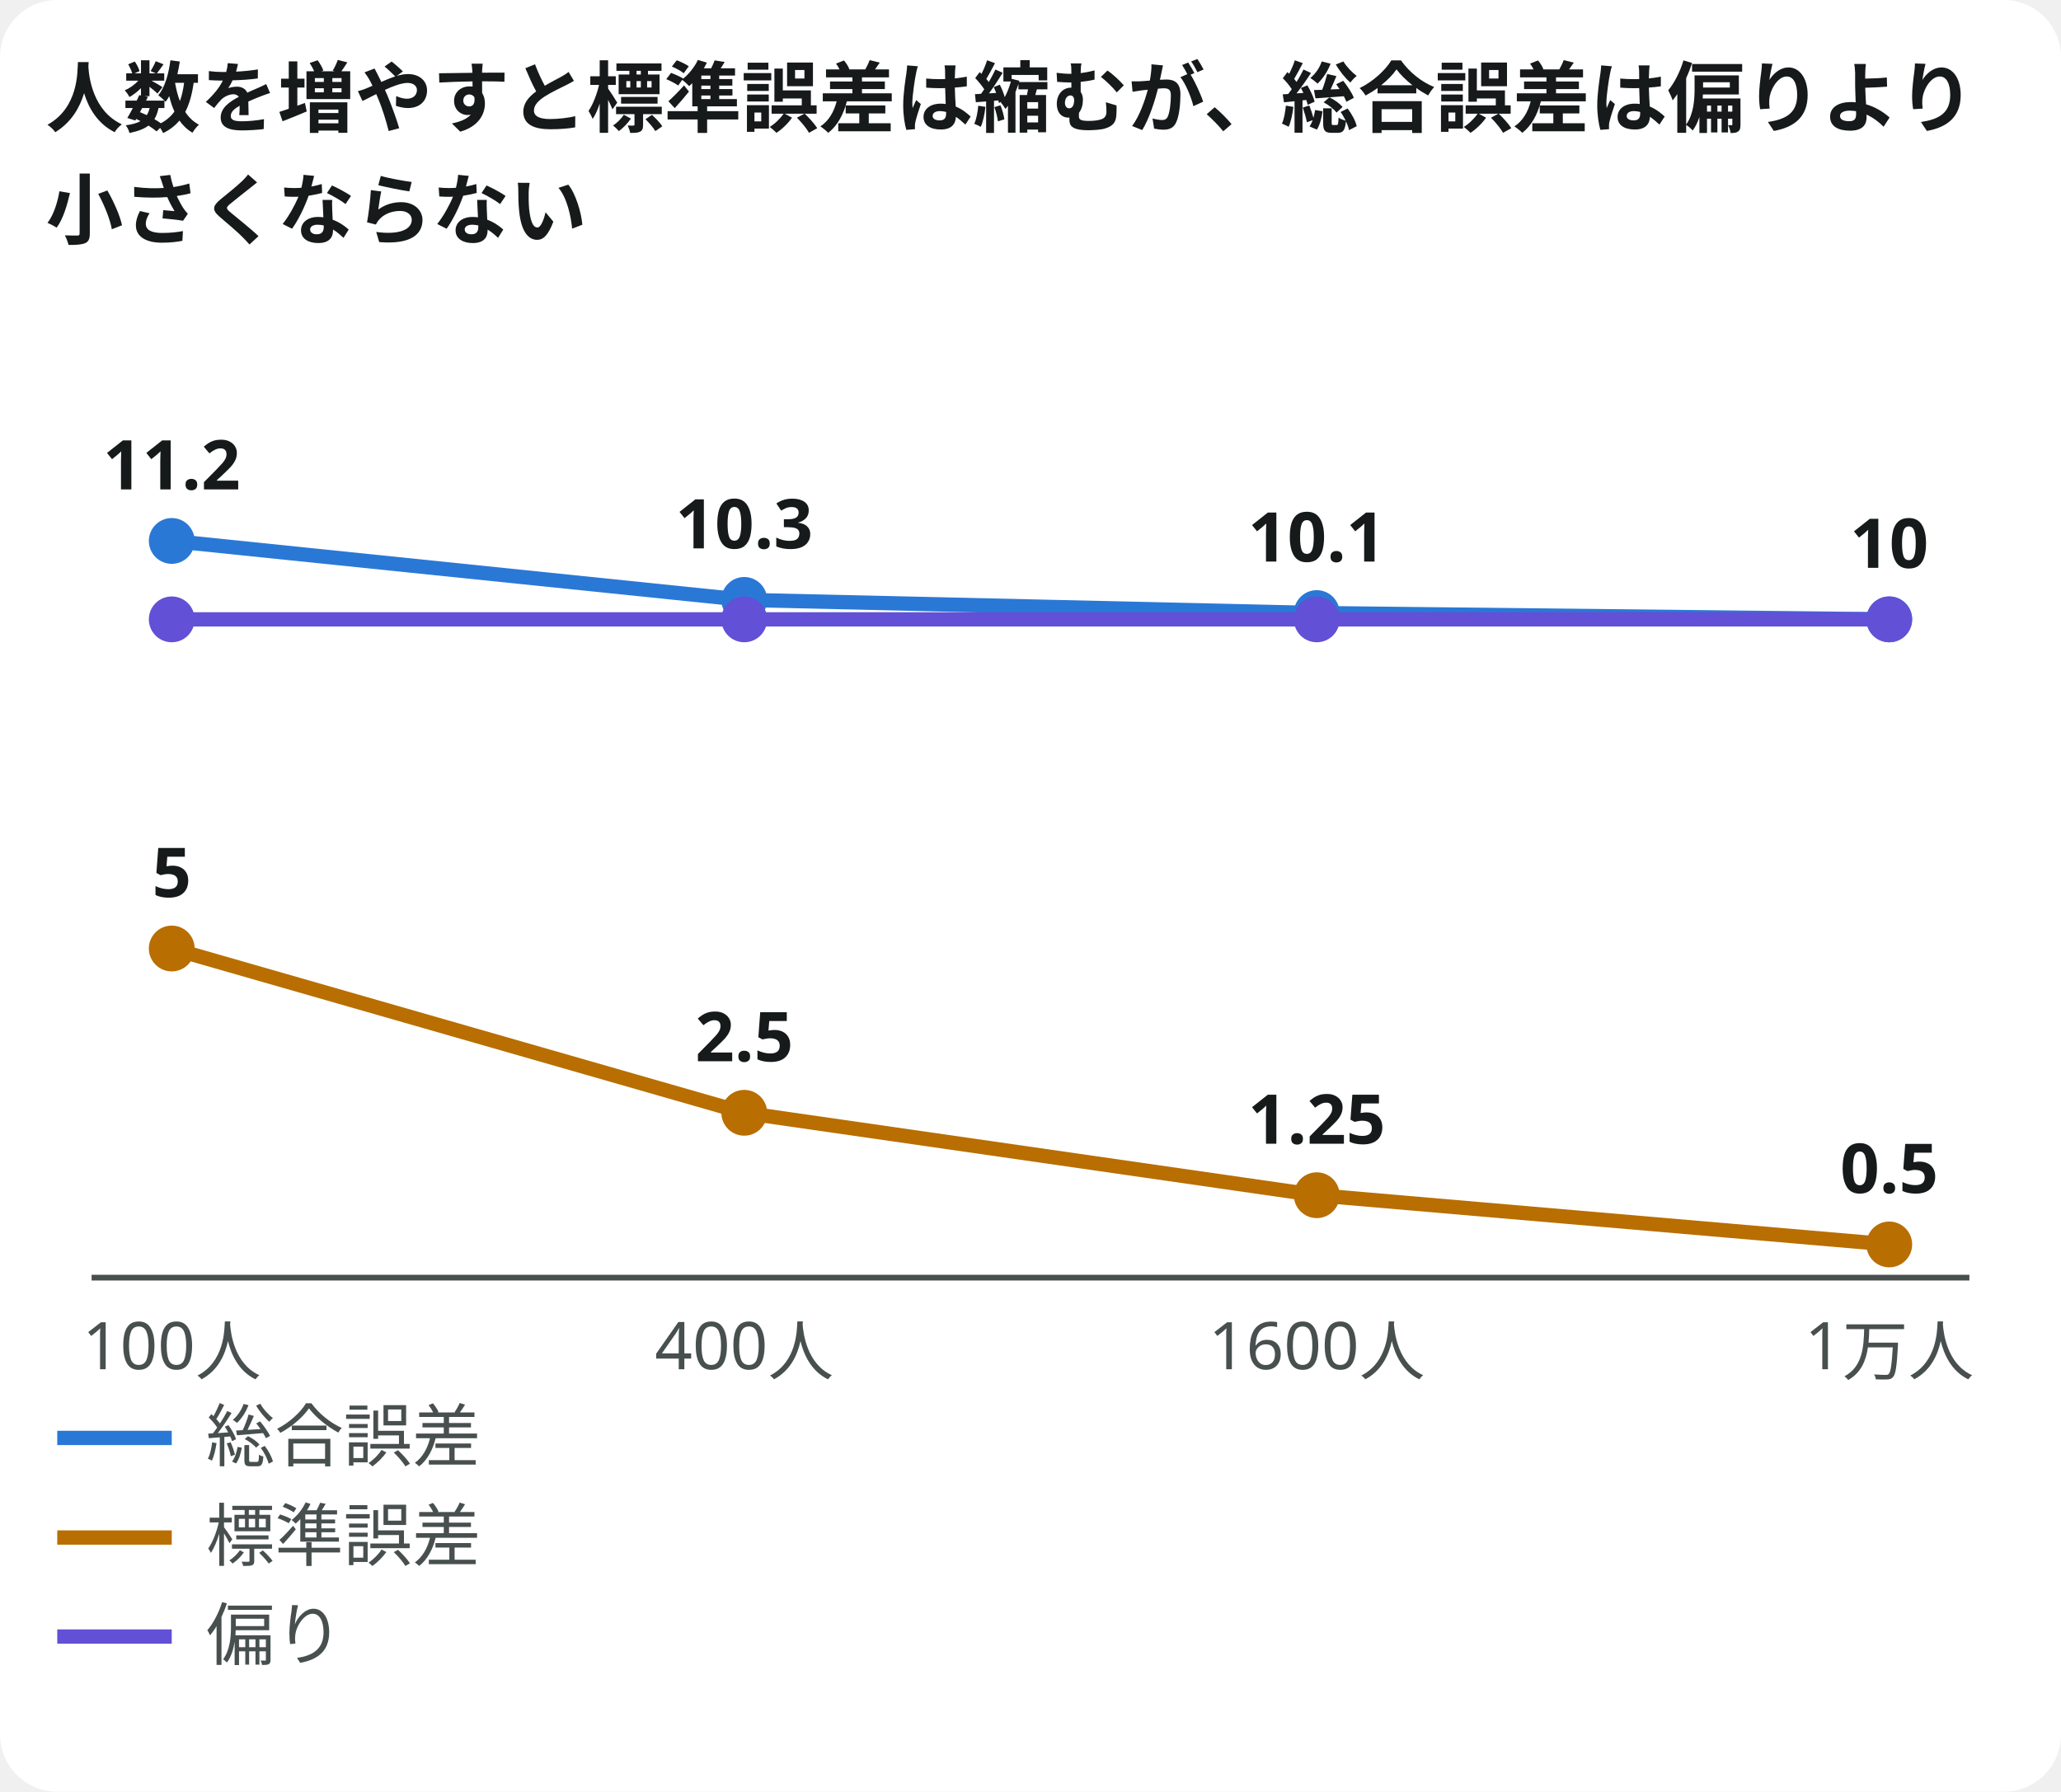
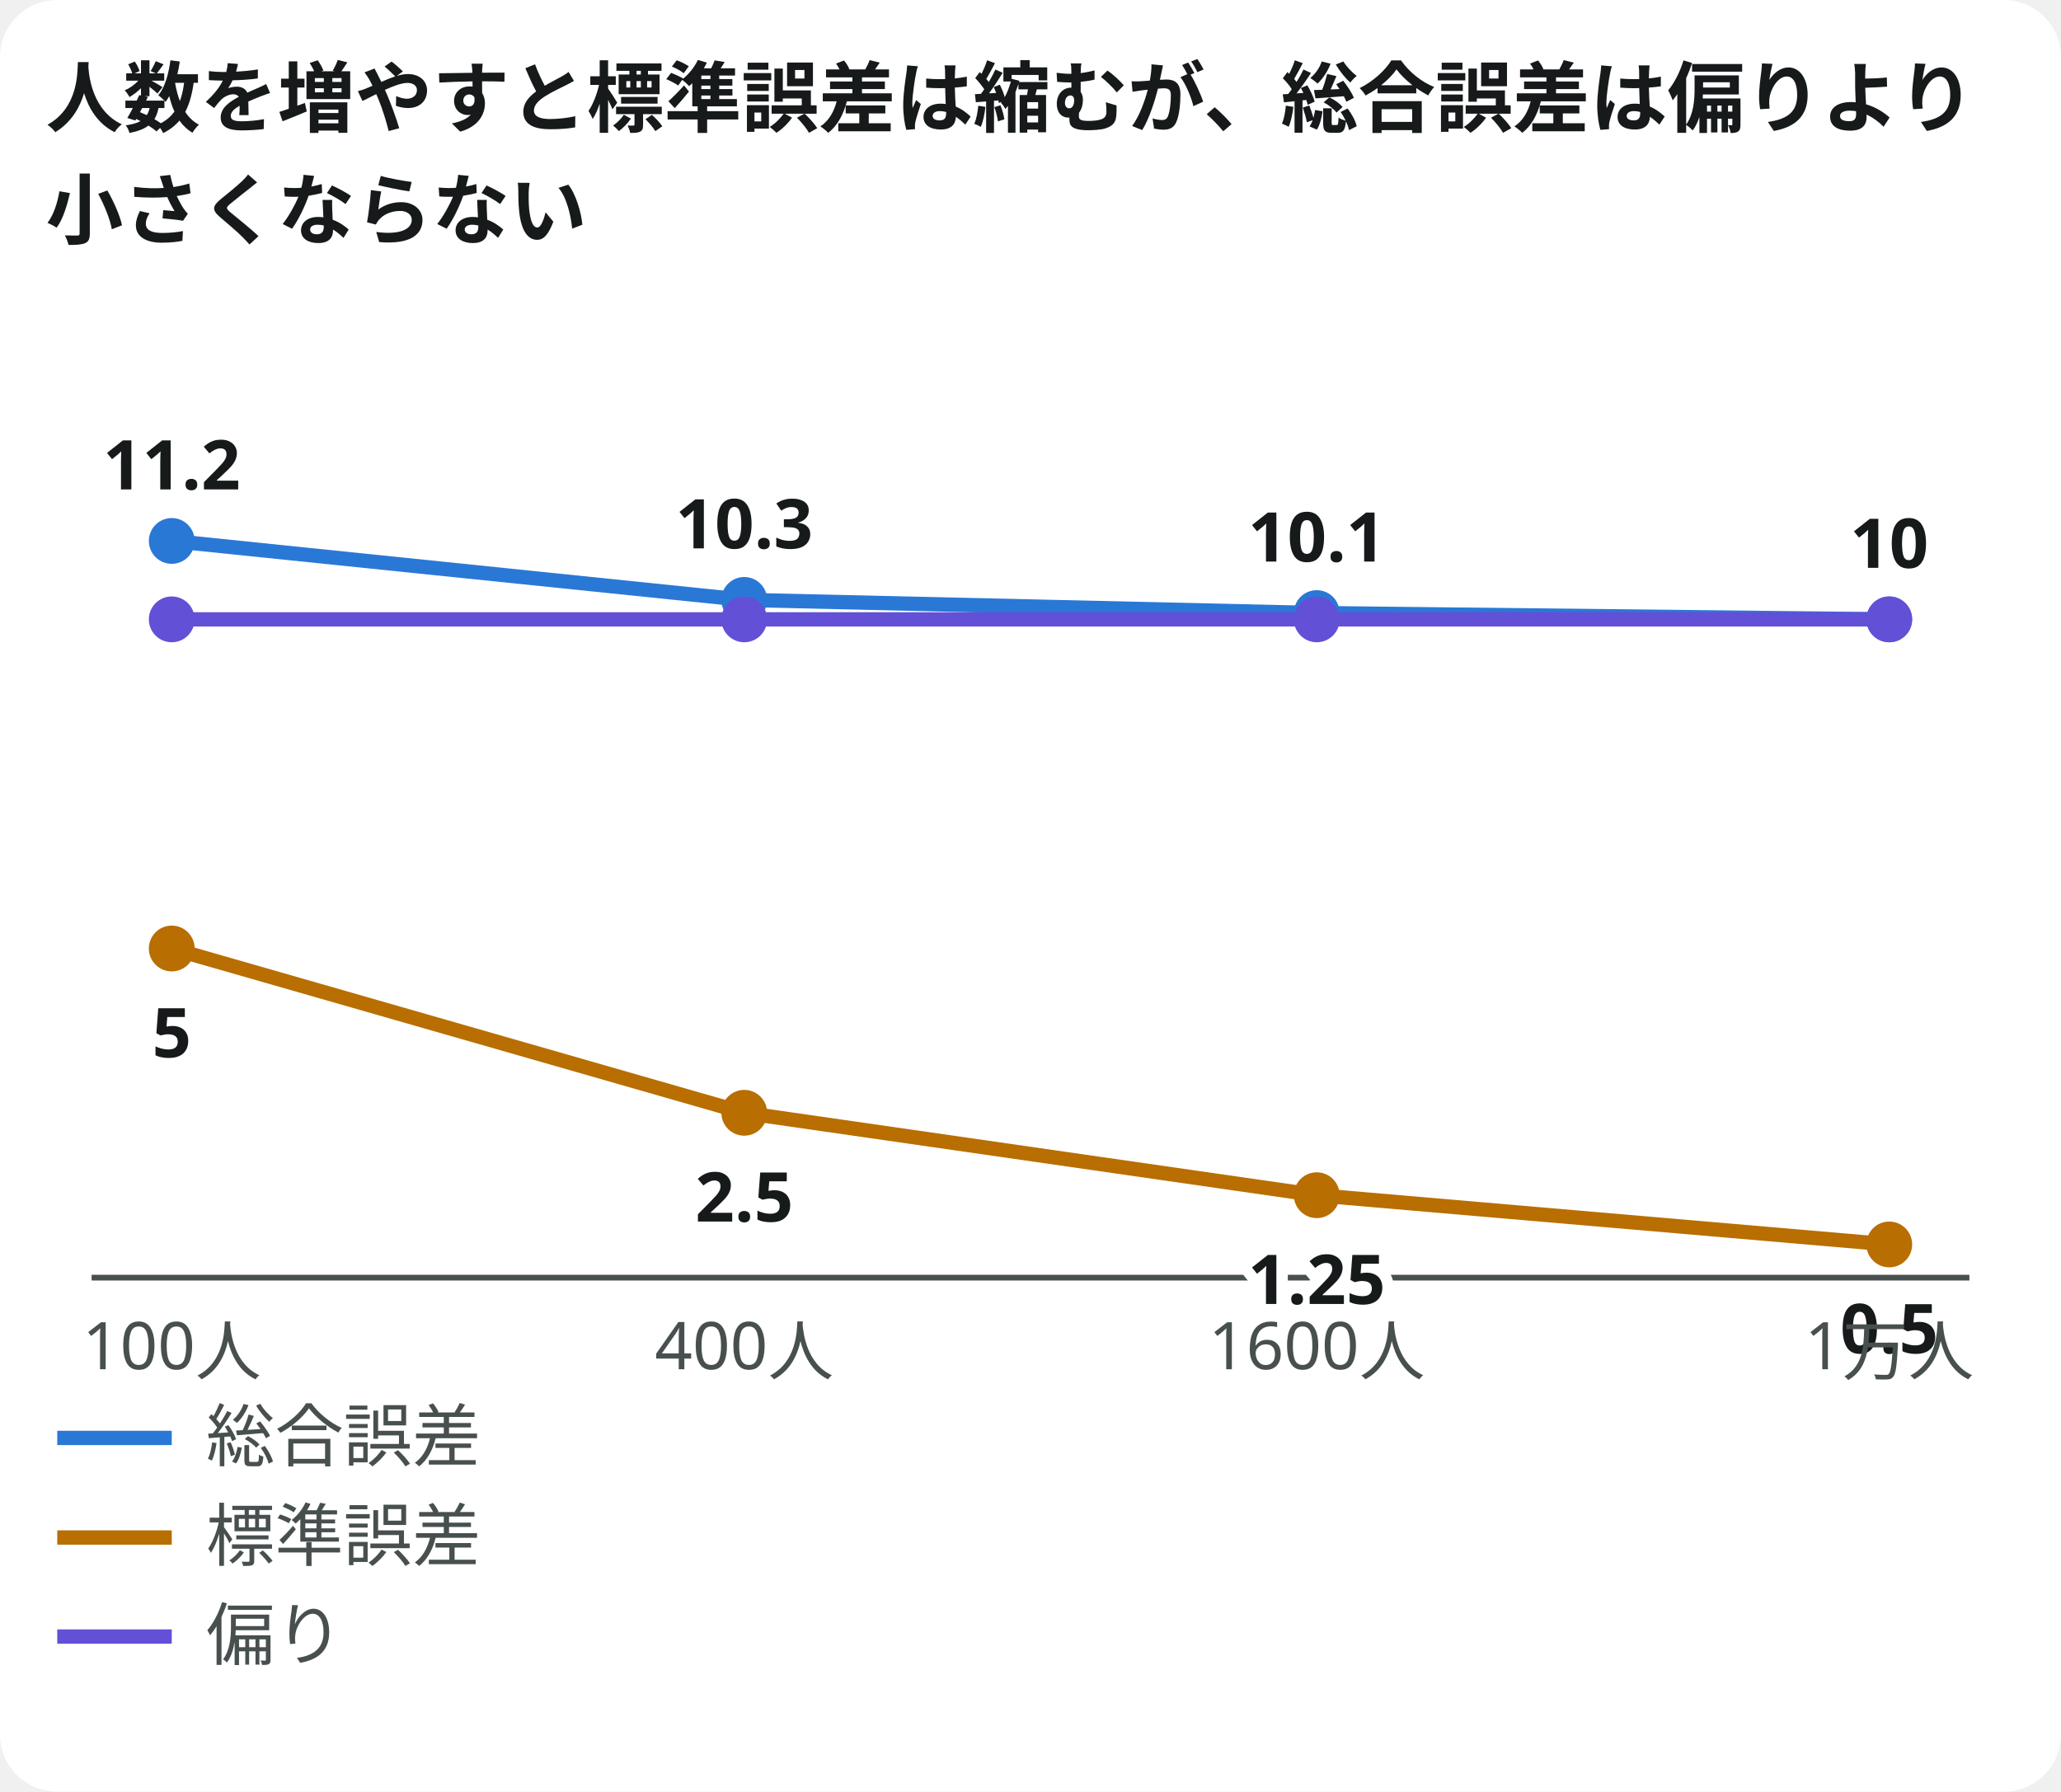
<svg xmlns="http://www.w3.org/2000/svg" viewBox="0 0 360 313" width="360" height="313" font-family="sans-serif" role="img" aria-label="折れ線（100人・400人・1600人・1万人）">
  <style>@media (prefers-color-scheme: dark){[fill="#ffffff" i]{fill:#161919}[stroke="#ffffff" i]{stroke:#161919}[fill="#161a1a" i]{fill:#e6e9e8}[stroke="#161a1a" i]{stroke:#e6e9e8}[fill="#48504f" i]{fill:#a6adab}[stroke="#48504f" i]{stroke:#a6adab}[fill="#68706f" i]{fill:#7e8684}[stroke="#68706f" i]{stroke:#7e8684}[fill="#e0e4e3" i]{fill:#252a2a}[stroke="#e0e4e3" i]{stroke:#252a2a}[fill="#2a78d6" i]{fill:#3987e5}[stroke="#2a78d6" i]{stroke:#3987e5}[fill="#b86e00" i]{fill:#c98500}[stroke="#b86e00" i]{stroke:#c98500}[fill="#6250d6" i]{fill:#9085e9}[stroke="#6250d6" i]{stroke:#9085e9}[fill="#c2416f" i]{fill:#d55181}[stroke="#c2416f" i]{stroke:#d55181}[fill="#c53b3b" i]{fill:#e66767}[stroke="#c53b3b" i]{stroke:#e66767}[fill="#9dbfe8" i]{fill:#2b4566}[stroke="#9dbfe8" i]{stroke:#2b4566}[fill="#eaf1fb" i]{fill:#172231}[stroke="#eaf1fb" i]{stroke:#172231}[fill="#fbf1e3" i]{fill:#2e2412}[stroke="#fbf1e3" i]{stroke:#2e2412}}</style>
  <rect width="360" height="313" rx="10" fill="#ffffff" />
  <text x="8" y="22" font-size="13.5" fill="#161a1a" text-anchor="start" font-weight="bold">人数を増やすと標準誤差は縮むが、総合誤差は偏りより</text>
  <text x="8" y="41.6" font-size="13.5" fill="#161a1a" text-anchor="start" font-weight="bold">小さくならない</text>
  <line x1="16" y1="223.2" x2="344" y2="223.2" stroke="#48504f" stroke-width="1" />
  <polyline points="30,94.5 130,104.8 230,107.1 330,108.2" fill="none" stroke="#2a78d6" stroke-width="2.5" stroke-linejoin="round" />
  <circle cx="30" cy="94.5" r="4" fill="#2a78d6" />
  <text x="30" y="85.5" font-size="12" fill="#161a1a" stroke="#ffffff" text-anchor="middle" font-weight="bold" stroke-width="4" paint-order="stroke">11.2</text>
  <circle cx="130" cy="104.8" r="4" fill="#2a78d6" />
  <text x="130" y="95.8" font-size="12" fill="#161a1a" stroke="#ffffff" text-anchor="middle" font-weight="bold" stroke-width="4" paint-order="stroke">10.3</text>
  <circle cx="230" cy="107.1" r="4" fill="#2a78d6" />
  <text x="230" y="98.1" font-size="12" fill="#161a1a" stroke="#ffffff" text-anchor="middle" font-weight="bold" stroke-width="4" paint-order="stroke">10.1</text>
  <circle cx="330" cy="108.2" r="4" fill="#2a78d6" />
  <text x="330" y="99.2" font-size="12" fill="#161a1a" stroke="#ffffff" text-anchor="middle" font-weight="bold" stroke-width="4" paint-order="stroke">10</text>
  <polyline points="30,165.7 130,194.4 230,208.8 330,217.4" fill="none" stroke="#b86e00" stroke-width="2.5" stroke-linejoin="round" />
  <circle cx="30" cy="165.7" r="4" fill="#b86e00" />
-   <text x="30" y="156.7" font-size="12" fill="#161a1a" stroke="#ffffff" text-anchor="middle" font-weight="bold" stroke-width="4" paint-order="stroke">5</text>
+   <text x="30" y="184.7" font-size="12" fill="#161a1a" stroke="#ffffff" text-anchor="middle" font-weight="bold" stroke-width="4" paint-order="stroke">5</text>
  <circle cx="130" cy="194.4" r="4" fill="#b86e00" />
-   <text x="130" y="185.4" font-size="12" fill="#161a1a" stroke="#ffffff" text-anchor="middle" font-weight="bold" stroke-width="4" paint-order="stroke">2.5</text>
+   <text x="130" y="213.4" font-size="12" fill="#161a1a" stroke="#ffffff" text-anchor="middle" font-weight="bold" stroke-width="4" paint-order="stroke">2.5</text>
  <circle cx="230" cy="208.8" r="4" fill="#b86e00" />
-   <text x="230" y="199.8" font-size="12" fill="#161a1a" stroke="#ffffff" text-anchor="middle" font-weight="bold" stroke-width="4" paint-order="stroke">1.25</text>
+   <text x="230" y="227.8" font-size="12" fill="#161a1a" stroke="#ffffff" text-anchor="middle" font-weight="bold" stroke-width="4" paint-order="stroke">1.25</text>
  <circle cx="330" cy="217.4" r="4" fill="#b86e00" />
-   <text x="330" y="208.4" font-size="12" fill="#161a1a" stroke="#ffffff" text-anchor="middle" font-weight="bold" stroke-width="4" paint-order="stroke">0.5</text>
+   <text x="330" y="236.4" font-size="12" fill="#161a1a" stroke="#ffffff" text-anchor="middle" font-weight="bold" stroke-width="4" paint-order="stroke">0.5</text>
  <polyline points="30,108.2 130,108.2 230,108.2 330,108.2" fill="none" stroke="#6250d6" stroke-width="2.5" stroke-linejoin="round" />
  <circle cx="30" cy="108.2" r="4" fill="#6250d6" />
  <circle cx="130" cy="108.2" r="4" fill="#6250d6" />
  <circle cx="230" cy="108.2" r="4" fill="#6250d6" />
  <circle cx="330" cy="108.2" r="4" fill="#6250d6" />
  <text x="30" y="239.2" font-size="11.5" fill="#48504f" text-anchor="middle">100人</text>
  <text x="130" y="239.2" font-size="11.5" fill="#48504f" text-anchor="middle">400人</text>
  <text x="230" y="239.2" font-size="11.5" fill="#48504f" text-anchor="middle">1600人</text>
  <text x="330" y="239.2" font-size="11.5" fill="#48504f" text-anchor="middle">1万人</text>
  <line x1="10" y1="251.2" x2="30" y2="251.2" stroke="#2a78d6" stroke-width="2.5" />
  <text x="36" y="255.2" font-size="12" fill="#48504f" text-anchor="start">総合誤差</text>
  <line x1="10" y1="268.6" x2="30" y2="268.6" stroke="#b86e00" stroke-width="2.5" />
  <text x="36" y="272.6" font-size="12" fill="#48504f" text-anchor="start">標準誤差</text>
  <line x1="10" y1="285.9" x2="30" y2="285.9" stroke="#6250d6" stroke-width="2.5" />
  <text x="36" y="289.9" font-size="12" fill="#48504f" text-anchor="start">偏り</text>
</svg>
